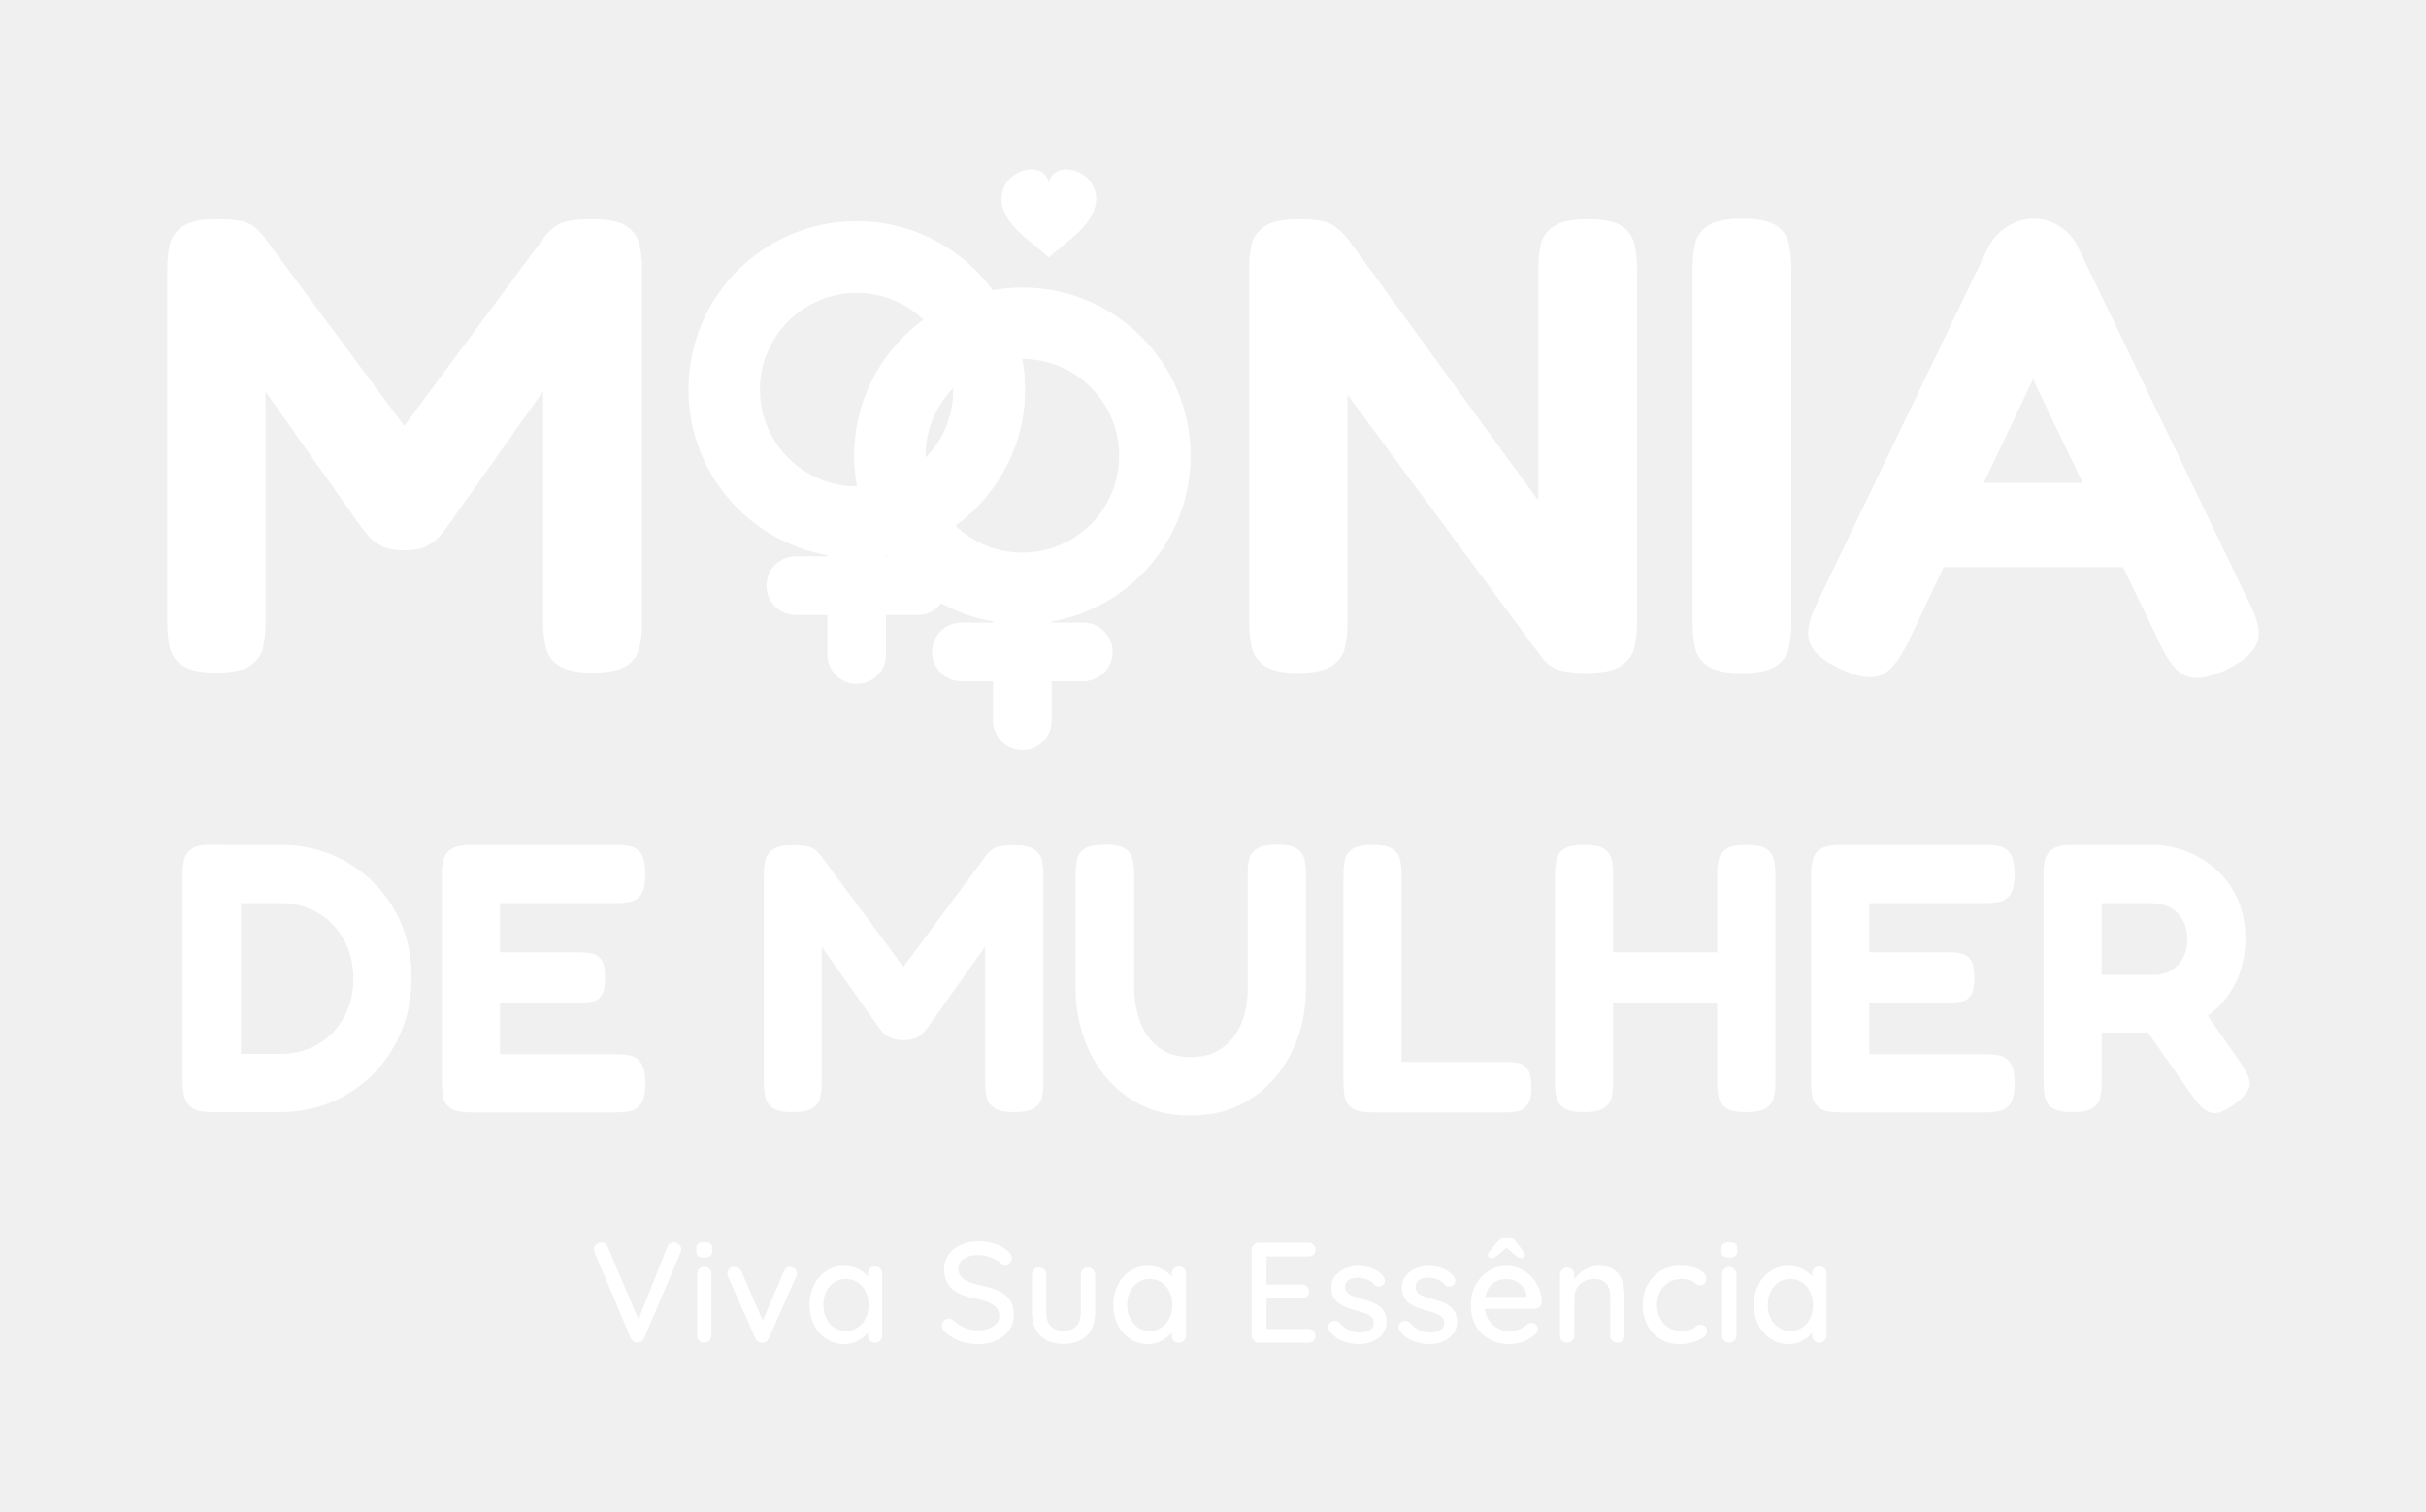
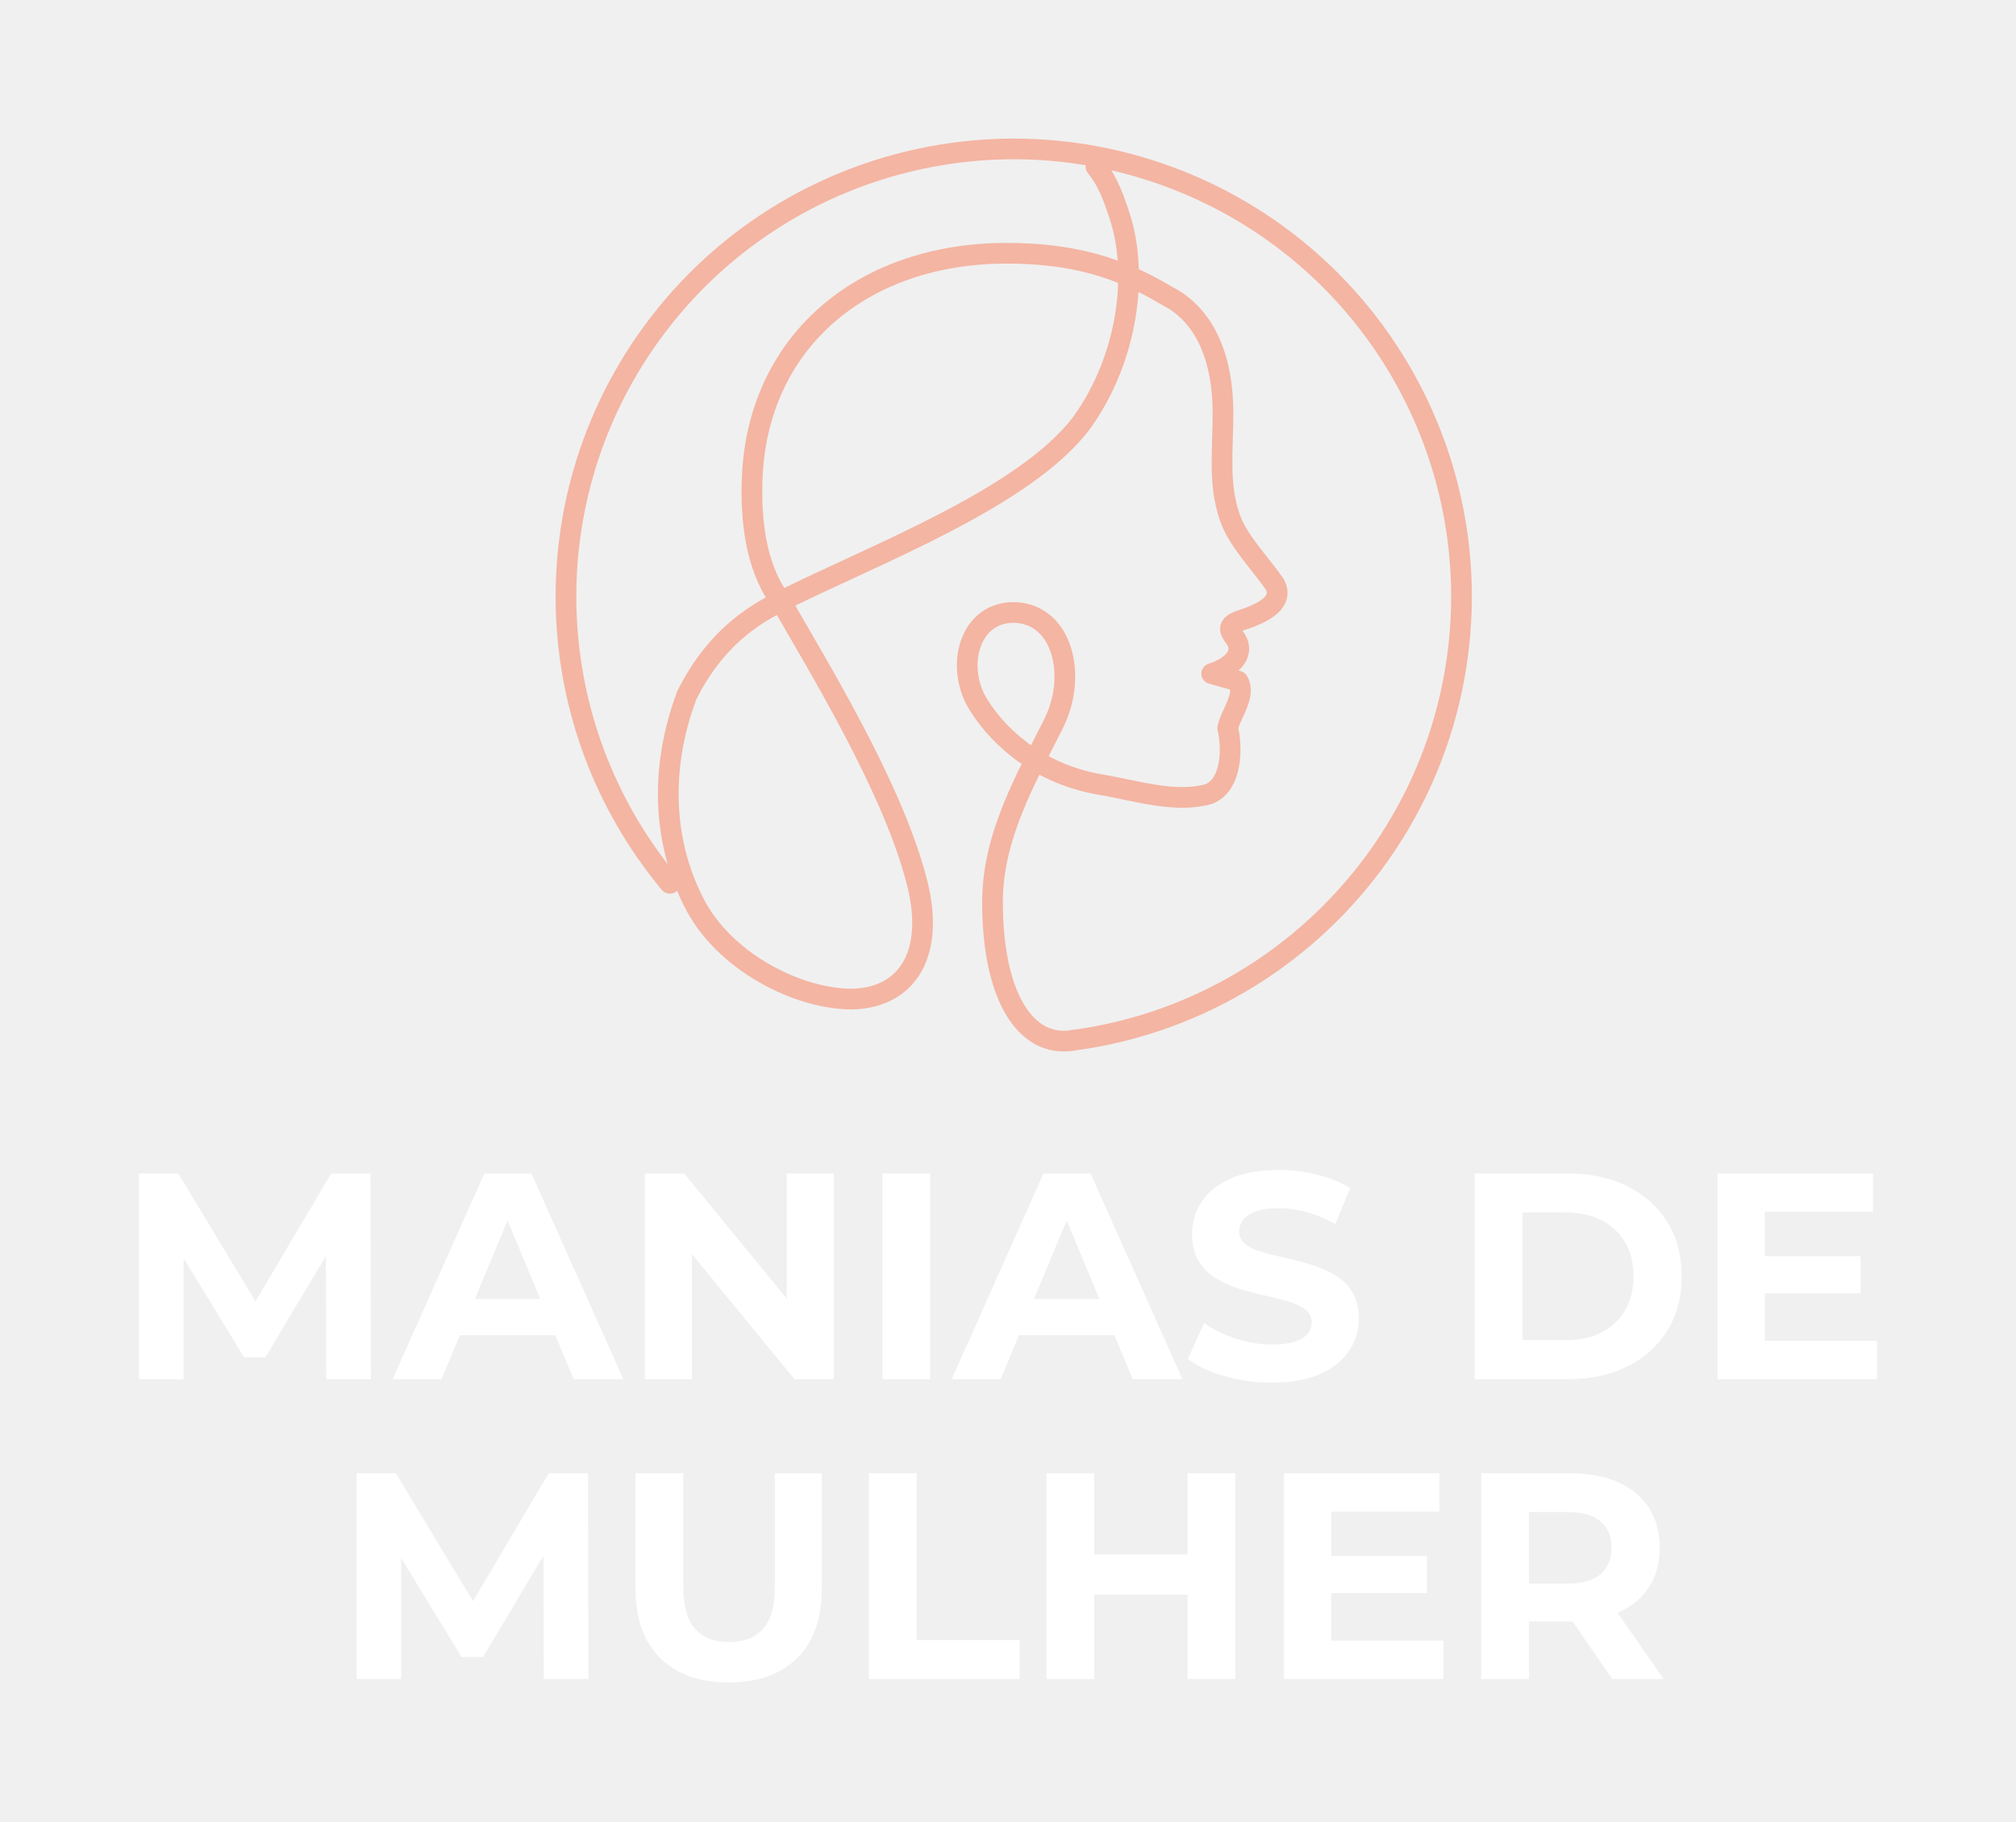
- <svg xmlns="http://www.w3.org/2000/svg" width="1000" height="622.96" viewBox="-32.37 -153.99 560.18 348.97">
-   <path fill="#FFFFFF" d="M17.47 1.31Q12.19 1.31 9.81 -0.28Q7.42 -1.88 6.84 -4.5Q6.26 -7.12 6.26 -10.2V-92.17Q6.26 -95.02 6.84 -97.56Q7.42 -100.09 9.82 -101.74Q12.22 -103.39 17.77 -103.39Q21.64 -103.39 23.53 -102.9Q25.43 -102.41 26.36 -101.62Q27.3 -100.84 28.27 -99.71L62.06 -54.19H59.89L93.71 -99.75Q94.99 -101.17 96.15 -101.92Q97.31 -102.67 99.22 -103.03Q101.14 -103.39 104.51 -103.39Q109.95 -103.39 112.33 -101.74Q114.71 -100.09 115.29 -97.46Q115.88 -94.84 115.88 -91.88V-9.9Q115.88 -7.09 115.29 -4.48Q114.71 -1.88 112.31 -0.28Q109.91 1.31 104.36 1.31Q98.96 1.31 96.58 -0.34Q94.2 -1.99 93.62 -4.67Q93.04 -7.35 93.04 -10.2V-63.67L70.65 -32.02Q70.09 -31.31 69.04 -30.07Q67.99 -28.84 66.11 -27.88Q64.24 -26.93 60.97 -26.93Q57.71 -26.93 55.82 -27.88Q53.92 -28.84 52.89 -30.02Q51.86 -31.2 51.19 -32.1L28.95 -63.56V-9.9Q28.95 -7.09 28.37 -4.48Q27.79 -1.88 25.41 -0.28Q23.02 1.31 17.47 1.31Z" />
-   <circle cx="165.45" cy="-64.05" r="30.6" fill="none" stroke="#FFFFFF" stroke-width="16.5" />
-   <path d="M165.45,-33.45 V-2.85 M151.37,-18.76 H179.53" stroke="#FFFFFF" stroke-width="13.53" stroke-linecap="round" fill="none" />
-   <circle cx="203.7" cy="-48.75" r="30.6" fill="none" stroke="#FFFFFF" stroke-width="16.5" />
-   <path d="M203.7,-18.15 V12.45 M189.62,-3.46 H217.78" stroke="#FFFFFF" stroke-width="13.53" stroke-linecap="round" fill="none" />
-   <defs>
-     <clipPath id="c19">
-       <polygon points="51.8,-109.51 317.35,-3.29 362.8,-116.94 97.26,-223.15" />
-     </clipPath>
-   </defs>
-   <circle cx="165.45" cy="-64.05" r="30.6" fill="none" stroke="#FFFFFF" stroke-width="16.5" clip-path="url(#c19)" />
-   <path fill="#FFFFFF" transform="translate(209.82,-104.43) scale(10.4)" d="M0,0.95 C-0.35,0.62 -1.05,0.22 -1.05,-0.35 C-1.05,-0.8 -0.62,-1.05 -0.3,-1.0 C-0.12,-0.97 0,-0.82 0,-0.68 C0,-0.82 0.12,-0.97 0.3,-1.0 C0.62,-1.05 1.05,-0.8 1.05,-0.35 C1.05,0.22 0.35,0.62 0,0.95Z" />
-   <path fill="#FFFFFF" d="M267.26 1.39Q261.97 1.39 259.61 -0.26Q257.25 -1.91 256.67 -4.54Q256.09 -7.16 256.09 -10.12V-92.51Q256.09 -95.33 256.69 -97.78Q257.29 -100.24 259.76 -101.81Q262.24 -103.39 267.67 -103.39Q273.19 -103.39 275.25 -102.09Q277.31 -100.8 279.04 -98.59L322.84 -38.4V-92.51Q322.84 -95.33 323.47 -97.78Q324.11 -100.24 326.51 -101.81Q328.91 -103.39 334.35 -103.39Q339.86 -103.39 342.19 -101.74Q344.51 -100.09 345.07 -97.46Q345.64 -94.84 345.64 -91.88V-9.97Q345.64 -7.12 345.02 -4.52Q344.4 -1.91 341.96 -0.26Q339.52 1.39 333.97 1.39Q329.77 1.39 327.51 0.66Q325.24 -0.07 323.59 -2.25L278.77 -62.85V-9.97Q278.77 -7.12 278.19 -4.52Q277.61 -1.91 275.21 -0.26Q272.81 1.39 267.26 1.39ZM369.79 1.43Q364.31 1.43 361.93 -0.21Q359.55 -1.84 359.01 -4.52Q358.46 -7.2 358.46 -10.09V-92.14Q358.46 -95.02 359.02 -97.63Q359.59 -100.24 361.97 -101.87Q364.35 -103.5 369.94 -103.5Q375.52 -103.5 377.85 -101.87Q380.18 -100.24 380.72 -97.63Q381.26 -95.02 381.26 -91.99V-9.94Q381.26 -7.05 380.7 -4.44Q380.14 -1.84 377.76 -0.21Q375.38 1.43 369.79 1.43ZM487.16 -14.47Q489.04 -10.76 489.17 -8.12Q489.3 -5.47 487.56 -3.47Q485.81 -1.46 481.95 0.53Q475.95 3.38 472.67 2.21Q469.39 1.05 466.54 -4.99L437.06 -66.41L407.85 -4.95Q404.89 0.9 401.61 2.04Q398.32 3.19 392.4 0.38Q388.54 -1.46 386.76 -3.51Q384.98 -5.55 385.16 -8.29Q385.35 -11.03 387.26 -14.89L426.71 -96.86Q428.21 -99.86 431.14 -101.68Q434.06 -103.5 437.21 -103.5Q439.46 -103.5 441.39 -102.69Q443.32 -101.89 444.94 -100.39Q446.55 -98.89 447.56 -96.71ZM411.86 -23.06 421.16 -42.49H453.15L462.41 -23.06Z" />
-   <path fill="#FFFFFF" d="M16.49 102.79Q13.44 102.79 12.04 101.85Q10.63 100.9 10.23 99.35Q9.82 97.8 9.82 96.02V47.68Q9.82 46.01 10.16 44.47Q10.5 42.94 11.91 41.97Q13.33 40.99 16.57 41.06L32.49 41.08Q38.85 41.08 44.34 43.39Q49.82 45.7 53.95 49.83Q58.08 53.96 60.38 59.54Q62.67 65.13 62.67 71.62Q62.67 78.29 60.37 83.97Q58.06 89.66 53.93 93.87Q49.8 98.09 44.27 100.44Q38.74 102.79 32.23 102.79ZM23.24 89.35H32.49Q37.28 89.35 41.08 87.1Q44.88 84.84 47.05 80.94Q49.23 77.03 49.23 71.99Q49.23 66.94 47.05 62.99Q44.88 59.03 41.07 56.78Q37.26 54.53 32.4 54.53H23.24ZM76.32 102.86Q73.1 102.86 71.69 101.9Q70.29 100.94 69.97 99.36Q69.65 97.78 69.65 96.08V47.77Q69.65 43.95 71.16 42.52Q72.68 41.08 76.58 41.08H109.97Q111.73 41.08 113.24 41.41Q114.74 41.75 115.69 43.15Q116.64 44.55 116.64 47.86Q116.64 51.09 115.68 52.49Q114.72 53.89 113.18 54.21Q111.65 54.53 109.88 54.53H83.08V65.88H101.31Q103.08 65.88 104.42 66.18Q105.75 66.47 106.55 67.68Q107.34 68.88 107.34 71.8Q107.34 74.56 106.55 75.79Q105.75 77.03 104.34 77.28Q102.93 77.54 101.14 77.54H83.08V89.41H109.97Q111.73 89.41 113.24 89.75Q114.74 90.08 115.69 91.48Q116.64 92.88 116.64 96.17Q116.64 99.39 115.68 100.8Q114.72 102.2 113.18 102.53Q111.65 102.86 109.88 102.86ZM150.62 102.79Q147.5 102.79 146.1 101.86Q144.7 100.92 144.36 99.37Q144.01 97.83 144.01 96.02V47.75Q144.01 46.07 144.36 44.58Q144.7 43.09 146.11 42.12Q147.52 41.15 150.79 41.15Q153.07 41.15 154.18 41.44Q155.3 41.72 155.85 42.19Q156.4 42.65 156.97 43.31L176.87 70.12H175.59L195.5 43.29Q196.25 42.45 196.94 42.01Q197.62 41.57 198.75 41.36Q199.87 41.15 201.86 41.15Q205.06 41.15 206.47 42.12Q207.87 43.09 208.21 44.64Q208.55 46.18 208.55 47.93V96.19Q208.55 97.85 208.21 99.38Q207.87 100.92 206.45 101.86Q205.04 102.79 201.77 102.79Q198.59 102.79 197.19 101.82Q195.79 100.85 195.45 99.27Q195.11 97.69 195.11 96.02V64.53L181.92 83.17Q181.59 83.59 180.97 84.31Q180.36 85.04 179.25 85.61Q178.15 86.17 176.23 86.17Q174.31 86.17 173.19 85.61Q172.08 85.04 171.47 84.35Q170.86 83.65 170.47 83.12L157.37 64.6V96.19Q157.37 97.85 157.03 99.38Q156.69 100.92 155.29 101.86Q153.88 102.79 150.62 102.79ZM242.44 103.59Q236 103.59 231.06 101.11Q226.13 98.62 222.76 94.42Q219.39 90.21 217.69 84.97Q215.99 79.72 215.99 74.2V47.77Q215.99 46.01 216.32 44.47Q216.65 42.94 218.06 41.98Q219.46 41.02 222.75 41.02Q226.06 41.02 227.46 41.98Q228.86 42.94 229.2 44.47Q229.53 46.01 229.53 47.86V74.2Q229.53 78.11 230.82 81.74Q232.11 85.37 235 87.74Q237.89 90.1 242.71 90.1Q246.73 90.1 249.64 88.13Q252.56 86.17 254.15 82.57Q255.73 78.97 255.73 74.11V47.31Q255.73 45.65 256.1 44.25Q256.46 42.85 257.88 41.93Q259.29 41.02 262.51 41.02Q265.8 41.02 267.17 42.01Q268.54 43 268.86 44.54Q269.18 46.07 269.18 47.86V74.38Q269.18 79.96 267.45 85.16Q265.71 90.36 262.3 94.53Q258.89 98.69 253.91 101.14Q248.93 103.59 242.44 103.59ZM284.57 102.86Q281.32 102.86 279.91 101.9Q278.5 100.94 278.17 99.37Q277.84 97.8 277.84 96.1V47.8Q277.84 46.07 278.16 44.54Q278.48 43 279.88 42.04Q281.28 41.08 284.57 41.08Q287.86 41.08 289.23 42.04Q290.6 43 290.93 44.54Q291.26 46.07 291.26 47.84V91.2H315.48Q316.98 91.2 318.29 91.46Q319.59 91.71 320.42 92.95Q321.24 94.18 321.24 97.01Q321.24 99.77 320.39 101.02Q319.54 102.26 318.25 102.56Q316.96 102.86 315.46 102.86ZM370.81 102.79Q367.59 102.79 366.19 101.83Q364.78 100.87 364.46 99.29Q364.14 97.72 364.14 96.02V47.77Q364.14 46.07 364.47 44.54Q364.81 43 366.21 42.04Q367.61 41.08 370.9 41.08Q374.19 41.08 375.56 42.04Q376.93 43 377.25 44.54Q377.57 46.07 377.57 47.86V96.1Q377.57 97.8 377.24 99.34Q376.91 100.87 375.5 101.83Q374.1 102.79 370.81 102.79ZM333.34 102.79Q330.12 102.79 328.72 101.83Q327.32 100.87 327 99.29Q326.68 97.72 326.68 96.02V47.77Q326.68 46.07 327.01 44.54Q327.34 43 328.74 42.04Q330.14 41.08 333.43 41.08Q336.72 41.08 338.09 42.04Q339.46 43 339.78 44.54Q340.1 46.07 340.1 47.86V96.1Q340.1 97.8 339.77 99.34Q339.44 100.87 338.04 101.83Q336.63 102.79 333.34 102.79ZM337.96 77.54V65.88H365.56L365.53 77.54ZM392.49 102.86Q389.27 102.86 387.87 101.9Q386.47 100.94 386.15 99.36Q385.83 97.78 385.83 96.08V47.77Q385.83 43.95 387.34 42.52Q388.85 41.08 392.76 41.08H426.14Q427.91 41.08 429.41 41.41Q430.91 41.75 431.86 43.15Q432.81 44.55 432.81 47.86Q432.81 51.09 431.85 52.49Q430.89 53.89 429.35 54.21Q427.82 54.53 426.05 54.53H399.25V65.88H417.49Q419.25 65.88 420.59 66.18Q421.92 66.47 422.72 67.68Q423.51 68.88 423.51 71.8Q423.51 74.56 422.72 75.79Q421.92 77.03 420.51 77.28Q419.1 77.54 417.31 77.54H399.25V89.41H426.14Q427.91 89.41 429.41 89.75Q430.91 90.08 431.86 91.48Q432.81 92.88 432.81 96.17Q432.81 99.39 431.85 100.8Q430.89 102.2 429.35 102.53Q427.82 102.86 426.05 102.86ZM446.17 102.79Q442.94 102.79 441.54 101.83Q440.14 100.87 439.82 99.29Q439.5 97.72 439.5 96.02V47.75Q439.5 46.07 439.84 44.55Q440.18 43.03 441.59 42.05Q442.99 41.08 446.26 41.08H464.58Q468.27 41.08 472.06 42.42Q475.84 43.75 479.02 46.47Q482.2 49.19 484.15 53.26Q486.11 57.33 486.11 62.88Q486.11 66.61 484.99 70.07Q483.88 73.54 481.66 76.42Q479.44 79.3 476.2 81.39Q472.95 83.48 468.67 84.4H452.92V96.1Q452.92 97.8 452.59 99.34Q452.26 100.87 450.86 101.83Q449.46 102.79 446.17 102.79ZM483.46 101.05Q480.19 103.46 478.24 102.94Q476.28 102.42 474.14 99.48L458.6 77.23L473.74 75.26L485.12 91.58Q486.59 93.74 486.98 95.24Q487.37 96.74 486.53 98.07Q485.69 99.39 483.46 101.05ZM452.92 71.09H465.24Q466.44 71.09 467.76 70.64Q469.09 70.18 470.18 69.18Q471.27 68.17 471.98 66.61Q472.68 65.04 472.68 62.79Q472.68 60.27 471.64 58.42Q470.59 56.56 468.73 55.55Q466.88 54.53 464.41 54.53H452.92Z" />
-   <path fill="#FFFFFF" d="M123.23 132.87Q123.93 132.87 124.43 133.32Q124.93 133.77 124.93 134.46Q124.93 134.81 124.76 135.21L116.39 154.95Q116.14 155.49 115.69 155.76Q115.24 156.02 114.77 156.02Q114.33 156 113.91 155.73Q113.49 155.47 113.28 154.97L104.92 135.21Q104.84 135.04 104.81 134.86Q104.77 134.67 104.77 134.49Q104.77 133.71 105.34 133.28Q105.91 132.85 106.44 132.85Q107.5 132.85 107.98 133.94L115.55 151.86L114.58 151.87L121.71 133.92Q122.19 132.87 123.23 132.87ZM131.9 154.35Q131.9 155.06 131.43 155.54Q130.96 156.02 130.25 156.02Q129.53 156.02 129.06 155.54Q128.6 155.06 128.6 154.35V140.21Q128.6 139.5 129.07 139.01Q129.54 138.53 130.25 138.53Q130.96 138.53 131.43 139.01Q131.9 139.5 131.9 140.21ZM130.22 136.36Q129.25 136.36 128.82 136.02Q128.4 135.67 128.4 134.86V134.32Q128.4 133.49 128.86 133.16Q129.33 132.82 130.25 132.82Q131.24 132.82 131.66 133.17Q132.09 133.52 132.09 134.32V134.86Q132.09 135.69 131.64 136.03Q131.19 136.36 130.22 136.36ZM137.22 138.52Q137.73 138.52 138.18 138.78Q138.62 139.04 138.83 139.56L144 151.53L143.37 151.84L148.63 139.59Q149.09 138.49 150.12 138.54Q150.78 138.54 151.22 138.96Q151.66 139.37 151.66 140.01Q151.66 140.22 151.59 140.44Q151.52 140.66 151.44 140.85L145.17 154.97Q144.73 155.97 143.75 156.02Q143.23 156.1 142.75 155.82Q142.27 155.54 142.03 154.97L135.78 140.86Q135.72 140.72 135.66 140.5Q135.59 140.28 135.59 139.99Q135.59 139.48 136.03 139Q136.46 138.52 137.22 138.52ZM169.69 138.42Q170.41 138.42 170.88 138.89Q171.34 139.36 171.34 140.09V154.35Q171.34 155.06 170.87 155.54Q170.4 156.02 169.69 156.02Q168.97 156.02 168.51 155.54Q168.04 155.06 168.04 154.35V151.96L168.72 152.08Q168.72 152.66 168.24 153.39Q167.76 154.12 166.94 154.79Q166.11 155.46 164.99 155.91Q163.88 156.35 162.57 156.35Q160.31 156.35 158.49 155.18Q156.67 154.02 155.62 151.98Q154.57 149.93 154.57 147.31Q154.57 144.65 155.63 142.62Q156.68 140.59 158.48 139.44Q160.27 138.28 162.47 138.28Q163.89 138.28 165.1 138.73Q166.3 139.18 167.19 139.91Q168.08 140.64 168.57 141.45Q169.06 142.27 169.06 142.98L168.04 143.09V140.09Q168.04 139.38 168.51 138.9Q168.97 138.42 169.69 138.42ZM162.96 153.32Q164.51 153.32 165.69 152.53Q166.87 151.74 167.53 150.37Q168.2 149.01 168.2 147.31Q168.2 145.61 167.53 144.25Q166.87 142.9 165.69 142.11Q164.51 141.32 162.96 141.32Q161.44 141.32 160.26 142.1Q159.08 142.88 158.41 144.23Q157.75 145.59 157.75 147.31Q157.75 149.01 158.41 150.37Q159.07 151.74 160.25 152.53Q161.43 153.32 162.96 153.32ZM193.58 156.35Q191.2 156.36 189.35 155.7Q187.5 155.05 185.81 153.53Q185.48 153.24 185.29 152.87Q185.1 152.49 185.1 152.09Q185.1 151.46 185.56 150.96Q186.03 150.47 186.71 150.47Q187.26 150.47 187.69 150.84Q188.97 151.99 190.33 152.58Q191.7 153.18 193.54 153.18Q194.88 153.18 195.98 152.75Q197.07 152.33 197.73 151.6Q198.39 150.87 198.39 149.91Q198.39 148.75 197.72 147.97Q197.05 147.19 195.78 146.67Q194.52 146.15 192.72 145.81Q191.08 145.49 189.77 144.96Q188.45 144.43 187.53 143.62Q186.61 142.81 186.13 141.69Q185.64 140.57 185.64 139.11Q185.64 137.1 186.69 135.63Q187.74 134.17 189.56 133.38Q191.37 132.59 193.64 132.59Q195.72 132.59 197.54 133.24Q199.36 133.9 200.48 134.98Q201.28 135.66 201.28 136.46Q201.28 137.06 200.8 137.57Q200.32 138.07 199.67 138.07Q199.24 138.07 198.9 137.8Q198.35 137.25 197.48 136.8Q196.6 136.35 195.59 136.06Q194.58 135.77 193.64 135.77Q192.17 135.77 191.11 136.17Q190.05 136.58 189.48 137.29Q188.92 138 188.92 138.98Q188.92 140.1 189.57 140.83Q190.22 141.55 191.37 142Q192.53 142.44 194.02 142.8Q195.82 143.18 197.26 143.68Q198.69 144.17 199.69 144.95Q200.68 145.72 201.2 146.88Q201.72 148.05 201.72 149.75Q201.72 151.74 200.61 153.22Q199.5 154.71 197.66 155.53Q195.81 156.34 193.58 156.35ZM218.85 138.66Q219.57 138.66 220.04 139.15Q220.5 139.63 220.5 140.34V149.03Q220.5 152.45 218.59 154.38Q216.68 156.32 213.19 156.32Q209.71 156.32 207.81 154.38Q205.92 152.45 205.92 149.03V140.34Q205.92 139.63 206.39 139.15Q206.86 138.66 207.57 138.66Q208.28 138.66 208.75 139.15Q209.22 139.63 209.22 140.34V149.03Q209.22 151.16 210.23 152.22Q211.25 153.28 213.19 153.28Q215.16 153.28 216.18 152.22Q217.2 151.16 217.2 149.03V140.34Q217.2 139.63 217.67 139.15Q218.13 138.66 218.85 138.66ZM239.84 138.42Q240.55 138.42 241.02 138.89Q241.49 139.36 241.49 140.09V154.35Q241.49 155.06 241.02 155.54Q240.55 156.02 239.84 156.02Q239.12 156.02 238.65 155.54Q238.19 155.06 238.19 154.35V151.96L238.86 152.08Q238.86 152.66 238.38 153.39Q237.91 154.12 237.08 154.79Q236.26 155.46 235.14 155.91Q234.02 156.35 232.72 156.35Q230.46 156.35 228.64 155.18Q226.82 154.02 225.77 151.98Q224.71 149.93 224.71 147.31Q224.71 144.65 225.77 142.62Q226.83 140.59 228.62 139.44Q230.41 138.28 232.62 138.28Q234.04 138.28 235.24 138.73Q236.45 139.18 237.34 139.91Q238.23 140.64 238.72 141.45Q239.21 142.27 239.21 142.98L238.19 143.09V140.09Q238.19 139.38 238.65 138.9Q239.12 138.42 239.84 138.42ZM233.1 153.32Q234.66 153.32 235.84 152.53Q237.01 151.74 237.68 150.37Q238.34 149.01 238.34 147.31Q238.34 145.61 237.68 144.25Q237.01 142.9 235.84 142.11Q234.66 141.32 233.1 141.32Q231.59 141.32 230.41 142.1Q229.23 142.88 228.56 144.23Q227.89 145.59 227.89 147.31Q227.89 149.01 228.55 150.37Q229.22 151.74 230.4 152.53Q231.58 153.32 233.1 153.32ZM258.32 132.92H269.72Q270.43 132.92 270.91 133.38Q271.39 133.84 271.39 134.55Q271.39 135.24 270.91 135.67Q270.43 136.1 269.72 136.1H259.78L260.08 135.54V142.92L259.79 142.61H268.23Q268.94 142.61 269.43 143.07Q269.91 143.52 269.91 144.23Q269.91 144.93 269.43 145.35Q268.94 145.78 268.23 145.78H259.88L260.08 145.49V153.11L259.85 152.85H269.72Q270.43 152.85 270.91 153.33Q271.39 153.81 271.39 154.45Q271.39 155.14 270.91 155.58Q270.43 156.02 269.72 156.02H258.32Q257.61 156.02 257.13 155.54Q256.64 155.06 256.64 154.35V134.6Q256.64 133.89 257.13 133.4Q257.61 132.92 258.32 132.92ZM274.6 153.31Q274.3 152.86 274.32 152.26Q274.35 151.65 275.03 151.21Q275.47 150.92 275.98 150.96Q276.5 151.01 276.97 151.48Q277.9 152.51 279.03 153.09Q280.15 153.68 281.79 153.68Q282.44 153.65 283.14 153.48Q283.83 153.3 284.33 152.81Q284.82 152.32 284.82 151.41Q284.82 150.58 284.29 150.09Q283.77 149.6 282.91 149.28Q282.06 148.96 281.04 148.7Q279.99 148.4 278.92 148.03Q277.86 147.66 276.99 147.09Q276.13 146.51 275.59 145.59Q275.05 144.68 275.05 143.32Q275.05 141.76 275.92 140.64Q276.79 139.51 278.2 138.9Q279.62 138.28 281.24 138.28Q282.21 138.28 283.27 138.52Q284.34 138.75 285.33 139.28Q286.32 139.81 287.02 140.69Q287.36 141.11 287.41 141.7Q287.45 142.29 286.88 142.77Q286.46 143.1 285.9 143.07Q285.35 143.03 284.99 142.68Q284.35 141.9 283.36 141.46Q282.37 141.02 281.13 141.02Q280.49 141.02 279.82 141.2Q279.15 141.38 278.68 141.84Q278.21 142.3 278.21 143.19Q278.23 144.02 278.76 144.52Q279.29 145.02 280.19 145.33Q281.09 145.65 282.15 145.94Q283.16 146.2 284.17 146.56Q285.17 146.92 285.99 147.5Q286.81 148.08 287.31 148.98Q287.81 149.88 287.81 151.27Q287.81 152.88 286.88 154.02Q285.95 155.16 284.51 155.76Q283.07 156.35 281.49 156.35Q279.6 156.35 277.74 155.67Q275.89 154.99 274.6 153.31ZM290.87 153.31Q290.57 152.86 290.6 152.26Q290.63 151.65 291.3 151.21Q291.74 150.92 292.26 150.96Q292.77 151.01 293.24 151.48Q294.17 152.51 295.3 153.09Q296.43 153.68 298.07 153.68Q298.71 153.65 299.41 153.48Q300.11 153.3 300.6 152.81Q301.1 152.32 301.1 151.41Q301.1 150.58 300.57 150.09Q300.04 149.6 299.19 149.28Q298.33 148.96 297.32 148.7Q296.26 148.4 295.2 148.03Q294.13 147.66 293.27 147.09Q292.4 146.51 291.86 145.59Q291.33 144.68 291.33 143.32Q291.33 141.76 292.19 140.64Q293.06 139.51 294.48 138.9Q295.89 138.28 297.52 138.28Q298.48 138.28 299.55 138.52Q300.61 138.75 301.6 139.28Q302.59 139.81 303.3 140.69Q303.64 141.11 303.68 141.7Q303.73 142.29 303.15 142.77Q302.73 143.1 302.18 143.07Q301.62 143.03 301.26 142.68Q300.63 141.9 299.64 141.46Q298.65 141.02 297.41 141.02Q296.76 141.02 296.1 141.2Q295.43 141.38 294.96 141.84Q294.49 142.3 294.49 143.19Q294.5 144.02 295.04 144.52Q295.57 145.02 296.47 145.33Q297.37 145.65 298.42 145.94Q299.44 146.2 300.44 146.56Q301.44 146.92 302.26 147.5Q303.08 148.08 303.58 148.98Q304.08 149.88 304.08 151.27Q304.08 152.88 303.15 154.02Q302.23 155.16 300.79 155.76Q299.35 156.35 297.76 156.35Q295.87 156.35 294.02 155.67Q292.16 154.99 290.87 153.31ZM316.24 156.35Q313.52 156.35 311.5 155.21Q309.47 154.07 308.37 152.07Q307.27 150.08 307.27 147.52Q307.27 144.6 308.44 142.55Q309.62 140.49 311.5 139.39Q313.39 138.28 315.5 138.28Q317.11 138.28 318.56 138.92Q320.02 139.55 321.14 140.68Q322.27 141.82 322.94 143.36Q323.61 144.9 323.62 146.72Q323.6 147.38 323.1 147.81Q322.61 148.23 321.95 148.23H309.13L308.34 145.45H320.74L320.12 146.01V145.2Q320.03 144.04 319.33 143.18Q318.64 142.31 317.63 141.82Q316.62 141.34 315.5 141.34Q314.51 141.34 313.59 141.65Q312.68 141.96 311.97 142.65Q311.27 143.35 310.86 144.49Q310.44 145.63 310.44 147.3Q310.44 149.14 311.2 150.49Q311.96 151.84 313.24 152.58Q314.52 153.32 316.09 153.32Q317.29 153.32 318.08 153.07Q318.87 152.83 319.4 152.46Q319.94 152.09 320.33 151.76Q320.84 151.47 321.31 151.47Q321.92 151.47 322.32 151.88Q322.72 152.3 322.72 152.85Q322.72 153.58 321.99 154.17Q321.09 155.04 319.53 155.7Q317.96 156.35 316.24 156.35ZM316.06 133.63 313.41 135.84Q313.05 136.15 312.8 136.33Q312.55 136.52 312.04 136.52Q311.68 136.52 311.44 136.3Q311.2 136.08 311.2 135.8Q311.2 135.58 311.26 135.39Q311.32 135.21 311.55 134.93L313.43 132.69Q314.06 131.87 315.13 131.87H316.11Q316.67 131.87 317 132.04Q317.34 132.21 317.64 132.69L319.4 134.93Q319.62 135.2 319.68 135.38Q319.75 135.57 319.75 135.79Q319.75 136.07 319.52 136.29Q319.29 136.51 318.9 136.51Q318.4 136.51 318.16 136.32Q317.92 136.14 317.54 135.83L314.71 133.42ZM336.8 138.28Q339.16 138.28 340.43 139.26Q341.71 140.23 342.22 141.86Q342.74 143.49 342.74 145.49V154.35Q342.74 155.06 342.27 155.54Q341.8 156.02 341.09 156.02Q340.37 156.02 339.9 155.54Q339.44 155.06 339.44 154.35V145.52Q339.44 144.35 339.11 143.4Q338.78 142.46 337.97 141.89Q337.17 141.32 335.73 141.32Q334.38 141.32 333.35 141.89Q332.32 142.46 331.74 143.4Q331.15 144.35 331.15 145.52V154.35Q331.15 155.06 330.68 155.54Q330.21 156.02 329.5 156.02Q328.78 156.02 328.32 155.54Q327.85 155.06 327.85 154.35V140.34Q327.85 139.63 328.32 139.15Q328.79 138.66 329.5 138.66Q330.22 138.66 330.69 139.15Q331.15 139.63 331.15 140.34V142.21L330.58 142.53Q330.8 141.82 331.38 141.06Q331.95 140.31 332.78 139.67Q333.6 139.04 334.63 138.66Q335.66 138.28 336.8 138.28ZM355.54 138.28Q357.32 138.28 358.7 138.66Q360.07 139.04 360.86 139.71Q361.64 140.38 361.64 141.27Q361.64 141.82 361.3 142.31Q360.96 142.8 360.32 142.8Q359.83 142.8 359.52 142.64Q359.21 142.48 358.95 142.23Q358.7 141.99 358.3 141.78Q357.94 141.58 357.22 141.45Q356.5 141.32 355.95 141.32Q354.21 141.32 352.93 142.11Q351.66 142.9 350.95 144.25Q350.25 145.59 350.25 147.33Q350.25 149.04 350.95 150.39Q351.65 151.74 352.9 152.53Q354.14 153.32 355.78 153.32Q356.77 153.32 357.41 153.17Q358.04 153.03 358.48 152.8Q359 152.5 359.34 152.19Q359.68 151.87 360.31 151.87Q361.02 151.87 361.41 152.32Q361.79 152.77 361.79 153.43Q361.79 154.15 360.92 154.82Q360.04 155.49 358.59 155.92Q357.14 156.35 355.38 156.35Q352.82 156.35 350.92 155.16Q349.03 153.98 347.99 151.93Q346.95 149.88 346.95 147.33Q346.95 144.72 348.04 142.68Q349.13 140.64 351.06 139.46Q353 138.28 355.54 138.28ZM368.58 154.35Q368.58 155.06 368.11 155.54Q367.64 156.02 366.93 156.02Q366.21 156.02 365.74 155.54Q365.28 155.06 365.28 154.35V140.21Q365.28 139.5 365.75 139.01Q366.22 138.53 366.93 138.53Q367.64 138.53 368.11 139.01Q368.58 139.5 368.58 140.21ZM366.9 136.36Q365.93 136.36 365.5 136.02Q365.08 135.67 365.08 134.86V134.32Q365.08 133.49 365.54 133.16Q366.01 132.82 366.93 132.82Q367.92 132.82 368.34 133.17Q368.77 133.52 368.77 134.32V134.86Q368.77 135.69 368.32 136.03Q367.87 136.36 366.9 136.36ZM387.75 138.42Q388.47 138.42 388.94 138.89Q389.4 139.36 389.4 140.09V154.35Q389.4 155.06 388.93 155.54Q388.46 156.02 387.75 156.02Q387.04 156.02 386.57 155.54Q386.1 155.06 386.1 154.35V151.96L386.78 152.08Q386.78 152.66 386.3 153.39Q385.82 154.12 385 154.79Q384.17 155.46 383.06 155.91Q381.94 156.35 380.63 156.35Q378.37 156.35 376.56 155.18Q374.74 154.02 373.68 151.98Q372.63 149.93 372.63 147.31Q372.63 144.65 373.69 142.62Q374.74 140.59 376.54 139.44Q378.33 138.28 380.54 138.28Q381.95 138.28 383.16 138.73Q384.36 139.18 385.25 139.91Q386.15 140.64 386.64 141.45Q387.13 142.27 387.13 142.98L386.1 143.09V140.09Q386.1 139.38 386.57 138.9Q387.04 138.42 387.75 138.42ZM381.02 153.32Q382.57 153.32 383.75 152.53Q384.93 151.74 385.6 150.37Q386.26 149.01 386.26 147.31Q386.26 145.61 385.6 144.25Q384.93 142.9 383.75 142.11Q382.57 141.32 381.02 141.32Q379.5 141.32 378.32 142.1Q377.14 142.88 376.48 144.23Q375.81 145.59 375.81 147.31Q375.81 149.01 376.47 150.37Q377.14 151.74 378.32 152.53Q379.5 153.32 381.02 153.32Z" />
+ <svg xmlns="http://www.w3.org/2000/svg" width="1000" height="903.71" viewBox="-58.5 -70.95 1028.72 929.66">
+   <g transform="translate(157.56,-42.49) scale(0.48)" fill="none" stroke="#F4B5A3" stroke-width="22" stroke-linecap="round" stroke-linejoin="round">
+     <path d="M262,880 A476,476 0 1 1 690,1047" />
+     <path d="M690,1047 C640,1055 605,1000 605,900 C605,830 640,770 670,710 C695,660 680,595 630,592 C580,590 565,650 590,690 C615,730 660,765 720,775 C760,782 800,795 835,785 C860,775 860,735 855,715 C858,700 875,680 866,665 L838,657 C860,650 875,635 862,618 C856,610 855,605 870,600 C895,592 915,580 905,562 C890,540 865,515 857,490 C845,455 850,420 850,380 C850,320 830,275 790,255 C740,225 690,210 620,210 C470,210 360,300 350,440 C345,520 365,560 380,580 C420,650 500,780 525,880 C545,960 510,1005 450,1003 C390,1000 320,960 290,905 C255,840 250,760 280,680 C310,620 350,595 380,580 C480,530 640,470 700,390 C750,320 760,230 740,170 C732,145 725,130 715,118" />
+   </g>
+   <path fill="#FFFFFF" d="M12.44 633V528H32.49L77.21 602.16H66.61L110.49 528H130.54L130.75 633H108L107.79 563.02H112.08L76.94 621.83H66.04L30.16 563.02H35.19V633ZM141.85 633 188.65 528H212.68L259.58 633H234.2L195.69 540.36H205.32L166.81 633ZM165.35 610.54 171.72 592.1H225.81L232.28 610.54ZM270.59 633V528H290.64L352.64 603.67H342.94V528H366.94V633H346.89L284.89 557.33H294.59V633ZM391.79 633V528H416.15V633ZM427.15 633 473.95 528H497.98L544.88 633H519.5L480.99 540.36H490.62L452.11 633ZM450.65 610.54 457.02 592.1H511.11L517.58 610.54ZM590.43 634.77Q577.86 634.77 566.28 631.4Q554.71 628.04 547.66 622.7L555.89 604.32Q562.58 609.12 571.85 612.2Q581.12 615.28 590.54 615.28Q597.82 615.28 602.24 613.83Q606.65 612.39 608.73 609.85Q610.8 607.31 610.8 604.06Q610.8 599.85 607.47 597.34Q604.14 594.83 598.74 593.25Q593.34 591.68 586.83 590.26Q580.31 588.85 573.77 586.8Q567.23 584.74 561.83 581.43Q556.43 578.12 553.1 572.67Q549.77 567.23 549.77 558.83Q549.77 549.89 554.61 542.5Q559.45 535.11 569.28 530.67Q579.12 526.23 594.05 526.23Q603.88 526.23 613.51 528.57Q623.14 530.91 630.48 535.47L622.91 553.88Q615.65 549.71 608.24 547.72Q600.83 545.72 593.84 545.72Q586.75 545.72 582.3 547.35Q577.85 548.97 575.85 551.65Q573.85 554.32 573.85 557.66Q573.85 561.81 577.19 564.29Q580.52 566.77 585.92 568.27Q591.32 569.77 597.86 571.2Q604.4 572.63 610.91 574.64Q617.43 576.65 622.83 579.92Q628.23 583.18 631.56 588.6Q634.89 594.01 634.89 602.26Q634.89 611.05 630 618.44Q625.12 625.83 615.27 630.3Q605.42 634.77 590.43 634.77ZM694.04 633V528H741.72Q758.91 528 771.94 534.51Q784.97 541.02 792.29 552.77Q799.61 564.51 799.61 580.5Q799.61 596.43 792.29 608.2Q784.97 619.98 771.94 626.49Q758.91 633 741.72 633ZM718.4 613.09H740.58Q751.07 613.09 758.77 609.11Q766.48 605.13 770.76 597.79Q775.04 590.44 775.04 580.5Q775.04 570.41 770.76 563.14Q766.48 555.87 758.77 551.89Q751.07 547.91 740.58 547.91H718.4ZM817.94 633V528H897.23V547.55H842.06V613.45H899.27V633ZM840.3 589.15V570.26H890.9V589.15Z" />
+   <path fill="#FFFFFF" d="M123.44 786V681H143.49L188.21 755.16H177.61L221.49 681H241.54L241.75 786H219L218.79 716.02H223.08L187.94 774.83H177.04L141.16 716.02H146.19V786ZM313.32 787.77Q290.98 787.77 278.39 775.35Q265.79 762.93 265.79 739.75V681H290.15V738.97Q290.15 753.86 296.31 760.52Q302.47 767.17 313.53 767.17Q324.65 767.17 330.78 760.52Q336.91 753.86 336.91 738.97V681H360.85V739.75Q360.85 762.93 348.26 775.35Q335.66 787.77 313.32 787.77ZM384.89 786V681H409.25V766.15H461.81V786ZM547.48 786V681H571.84V786ZM475.49 786V681H499.85V786ZM497.99 742.96V722.45H549.25V742.96ZM596.69 786V681H675.98V700.55H620.81V766.45H678.02V786ZM619.05 742.15V723.26H669.65V742.15ZM697.34 786V681H742.14Q764.12 681 776.26 691.15Q788.41 701.3 788.41 719.06Q788.41 730.76 782.88 739.22Q777.34 747.68 767.12 752.19Q756.89 756.7 742.73 756.7H710.84L721.7 746.14V786ZM764.17 786 737.83 747.84H763.84L790.39 786ZM721.7 748.77 710.84 737.34H741.48Q752.63 737.34 758.24 732.5Q763.84 727.66 763.84 719.06Q763.84 710.37 758.24 705.58Q752.63 700.79 741.48 700.79H710.84L721.7 689.26Z" />
</svg>
